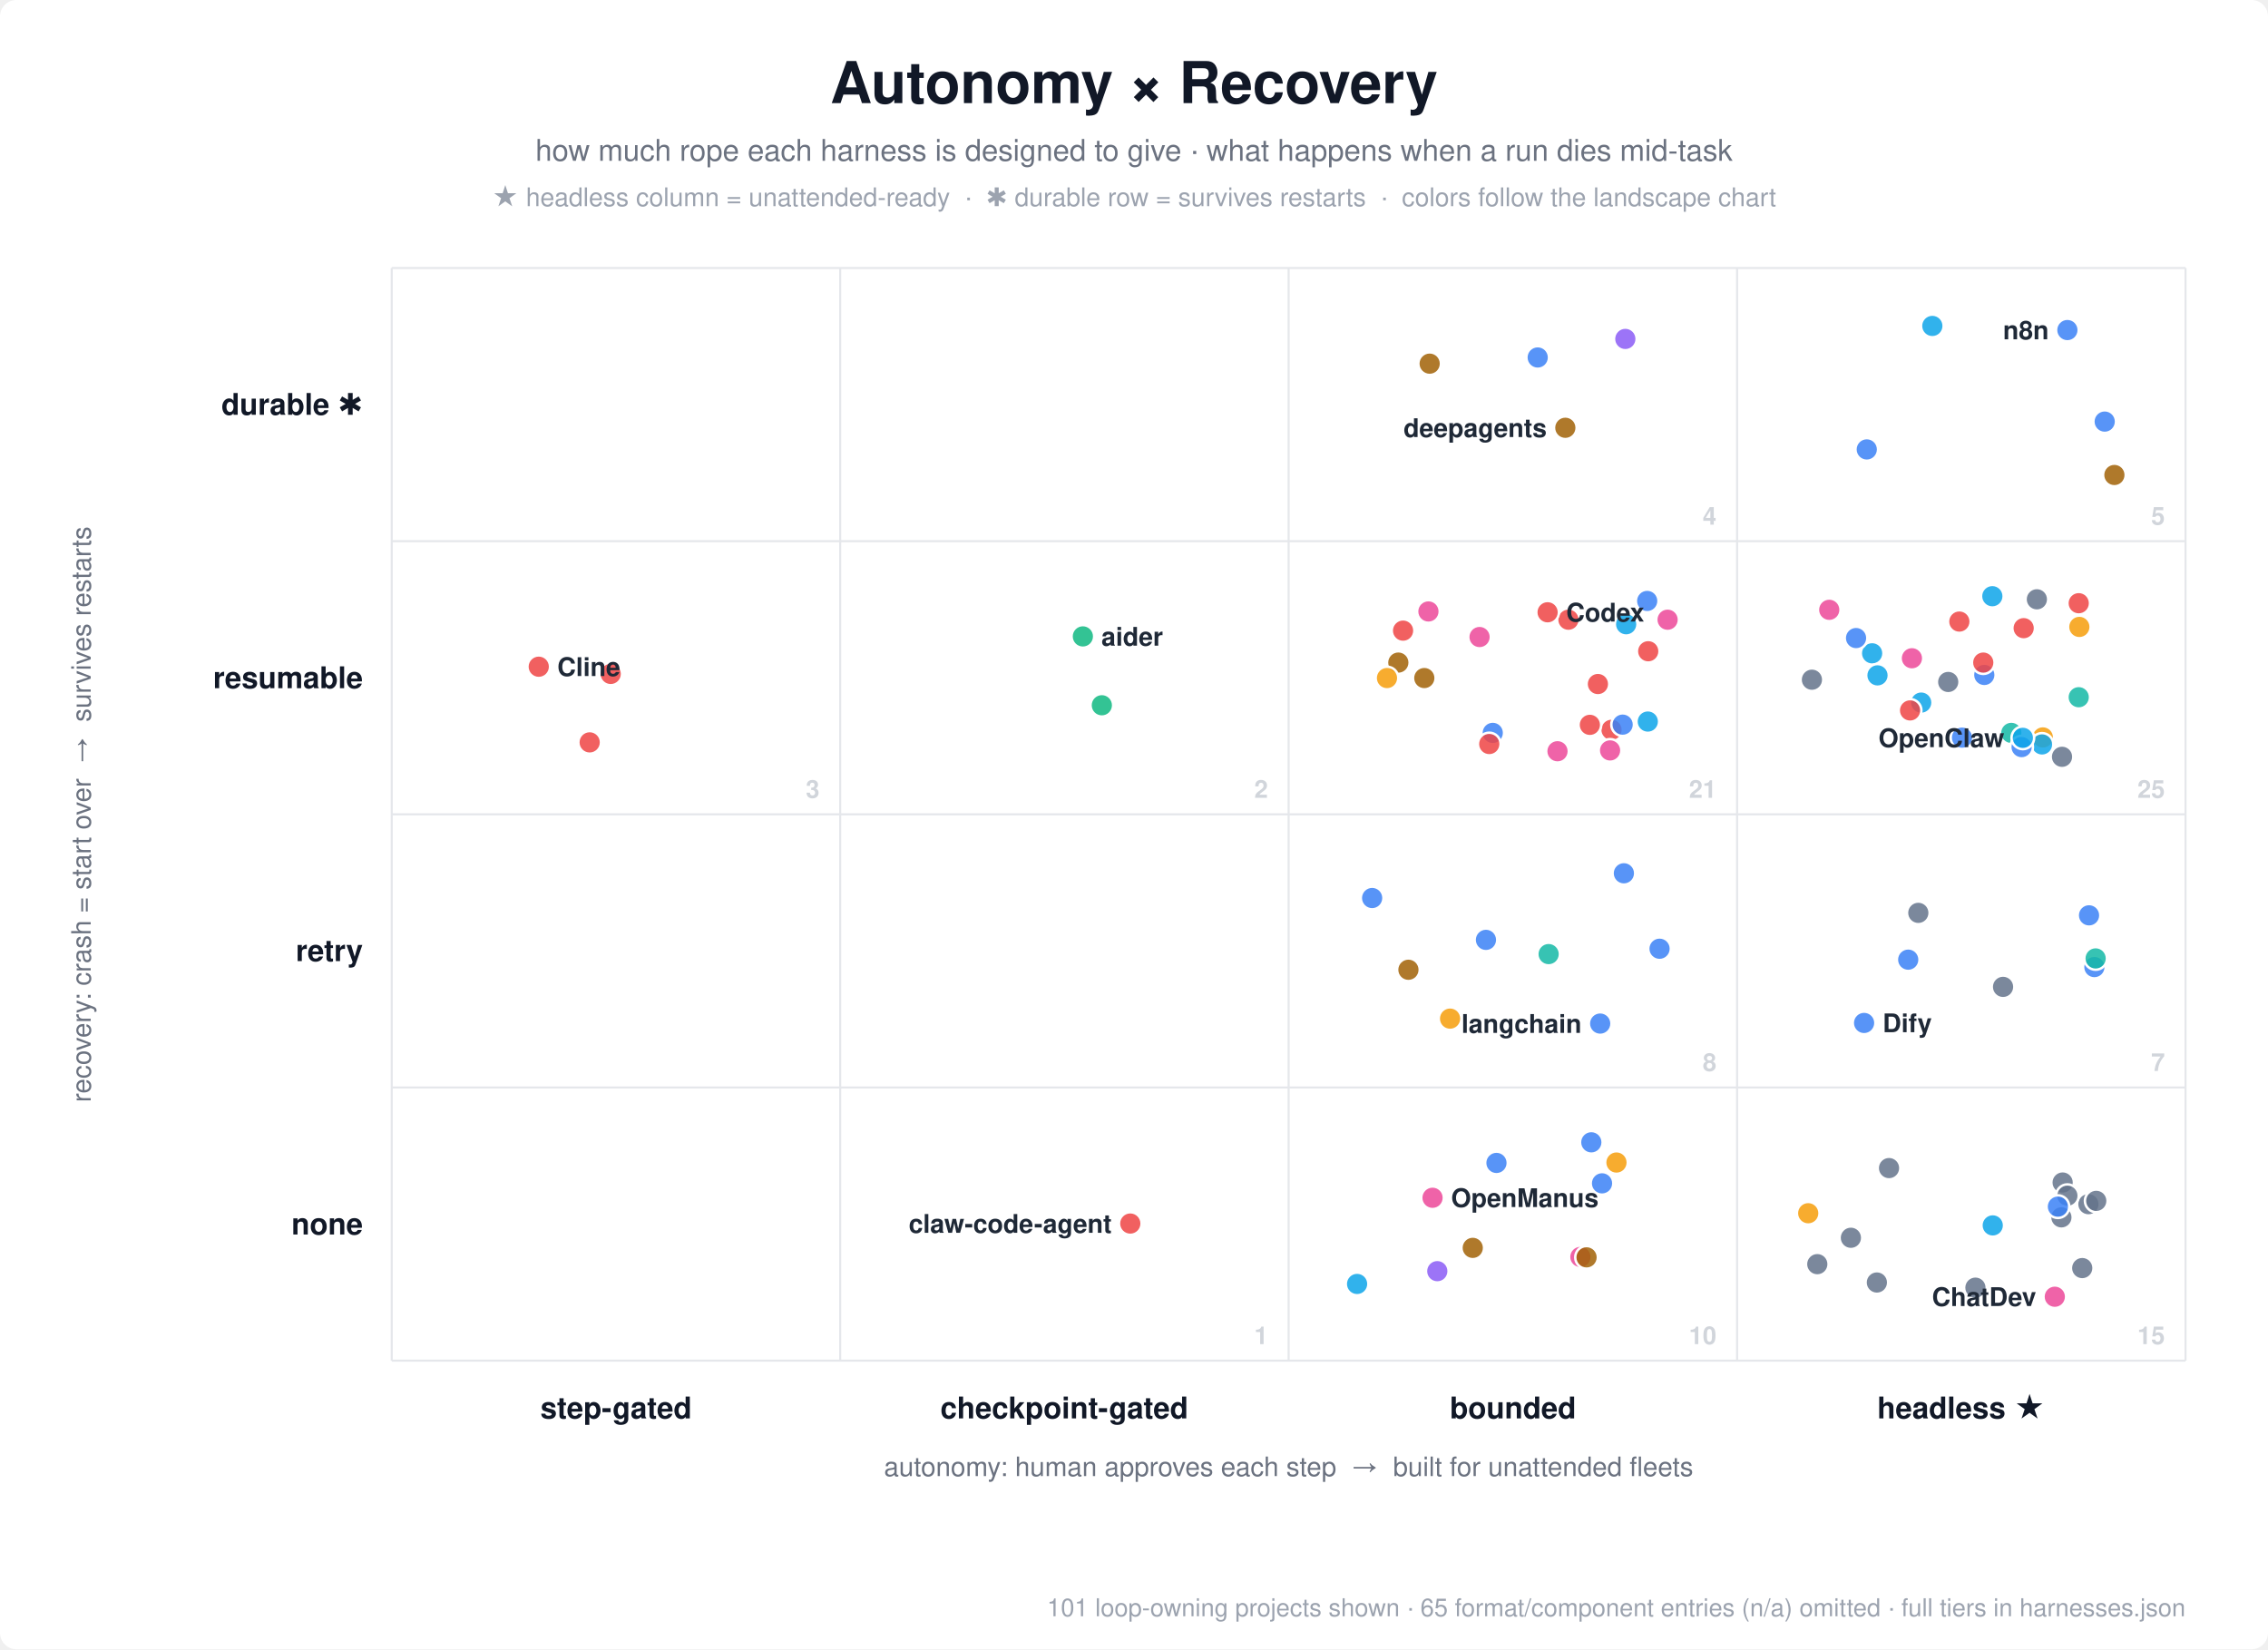
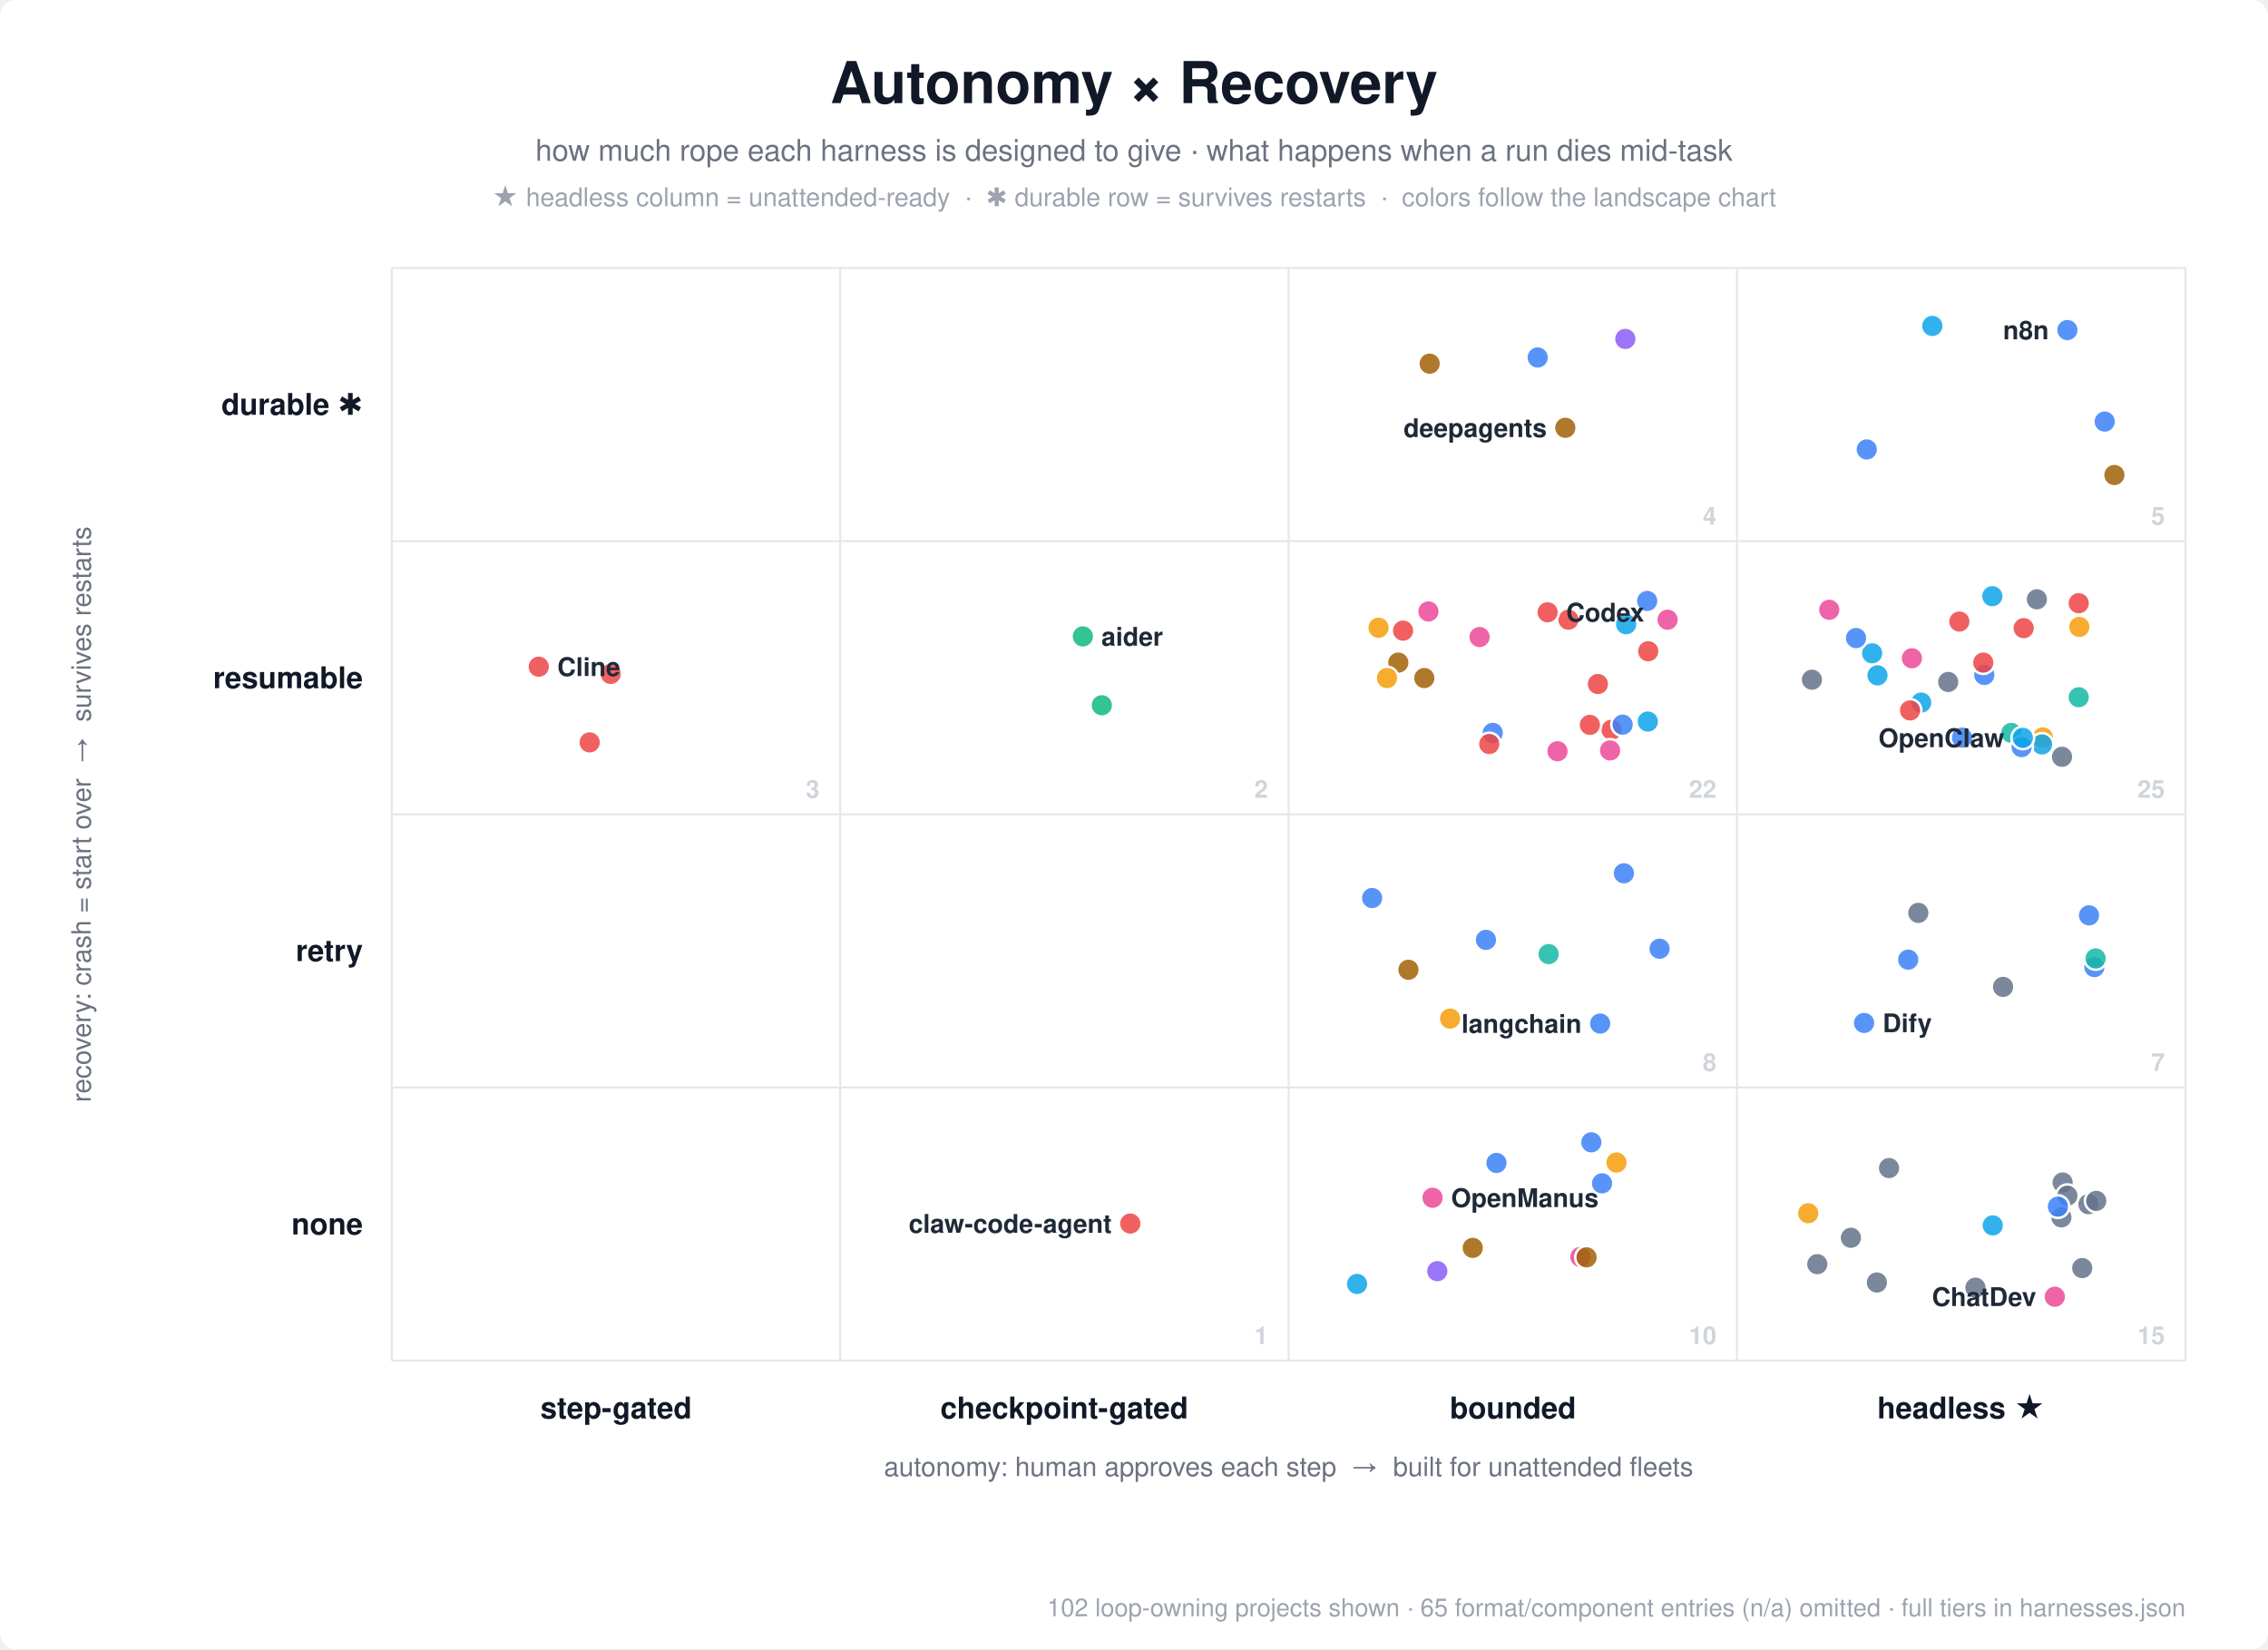
<svg xmlns="http://www.w3.org/2000/svg" viewBox="0 0 1100 800" font-family="-apple-system, 'Segoe UI', Helvetica, Arial, sans-serif">
  <rect width="1100" height="800" fill="#ffffff" rx="8" />
  <text x="550.0" y="50" text-anchor="middle" font-size="28" font-weight="700" fill="#111827">Autonomy × Recovery</text>
  <text x="550.0" y="78" text-anchor="middle" font-size="14.5" fill="#6b7280">how much rope each harness is designed to give · what happens when a run dies mid-task</text>
  <text x="550.0" y="100" text-anchor="middle" font-size="12.5" fill="#9ca3af">★ headless column = unattended-ready  ·  ✱ durable row = survives restarts  ·  colors follow the landscape chart</text>
  <line x1="190.0" y1="130" x2="190.0" y2="660" stroke="#e5e7eb" stroke-width="1" />
  <line x1="407.5" y1="130" x2="407.5" y2="660" stroke="#e5e7eb" stroke-width="1" />
  <line x1="625.0" y1="130" x2="625.0" y2="660" stroke="#e5e7eb" stroke-width="1" />
  <line x1="842.5" y1="130" x2="842.5" y2="660" stroke="#e5e7eb" stroke-width="1" />
  <line x1="1060.0" y1="130" x2="1060.0" y2="660" stroke="#e5e7eb" stroke-width="1" />
  <line x1="190" y1="130.0" x2="1060" y2="130.0" stroke="#e5e7eb" stroke-width="1" />
  <line x1="190" y1="262.5" x2="1060" y2="262.5" stroke="#e5e7eb" stroke-width="1" />
  <line x1="190" y1="395.0" x2="1060" y2="395.0" stroke="#e5e7eb" stroke-width="1" />
  <line x1="190" y1="527.5" x2="1060" y2="527.5" stroke="#e5e7eb" stroke-width="1" />
  <line x1="190" y1="660.0" x2="1060" y2="660.0" stroke="#e5e7eb" stroke-width="1" />
  <text x="298.8" y="688" text-anchor="middle" font-size="14.5" font-weight="600" fill="#111827">step-gated</text>
  <text x="516.2" y="688" text-anchor="middle" font-size="14.5" font-weight="600" fill="#111827">checkpoint-gated</text>
  <text x="733.8" y="688" text-anchor="middle" font-size="14.5" font-weight="600" fill="#111827">bounded</text>
  <text x="951.2" y="688" text-anchor="middle" font-size="14.5" font-weight="600" fill="#111827">headless ★</text>
  <text x="625.0" y="716" text-anchor="middle" font-size="13" fill="#6b7280">autonomy: human approves each step  →  built for unattended fleets</text>
  <text x="176" y="598.8" text-anchor="end" font-size="14.5" font-weight="600" fill="#111827">none</text>
  <text x="176" y="466.2" text-anchor="end" font-size="14.5" font-weight="600" fill="#111827">retry</text>
  <text x="176" y="333.8" text-anchor="end" font-size="14.5" font-weight="600" fill="#111827">resumable</text>
  <text x="176" y="201.2" text-anchor="end" font-size="14.5" font-weight="600" fill="#111827">durable ✱</text>
  <text x="44" y="395" font-size="13" fill="#6b7280" transform="rotate(-90 44 395)" text-anchor="middle">recovery: crash = start over  →  survives restarts</text>
  <text x="832.5" y="652.0" text-anchor="end" font-size="12" fill="#d1d5db" font-weight="700">10</text>
  <text x="832.5" y="254.5" text-anchor="end" font-size="12" fill="#d1d5db" font-weight="700">4</text>
  <text x="1050.0" y="387.0" text-anchor="end" font-size="12" fill="#d1d5db" font-weight="700">25</text>
-   <text x="832.5" y="387.0" text-anchor="end" font-size="12" fill="#d1d5db" font-weight="700">21</text>
+   <text x="832.5" y="387.0" text-anchor="end" font-size="12" fill="#d1d5db" font-weight="700">22</text>
  <text x="397.5" y="387.0" text-anchor="end" font-size="12" fill="#d1d5db" font-weight="700">3</text>
  <text x="615.0" y="652.0" text-anchor="end" font-size="12" fill="#d1d5db" font-weight="700">1</text>
  <text x="832.5" y="519.5" text-anchor="end" font-size="12" fill="#d1d5db" font-weight="700">8</text>
  <text x="1050.0" y="652.0" text-anchor="end" font-size="12" fill="#d1d5db" font-weight="700">15</text>
  <text x="1050.0" y="254.5" text-anchor="end" font-size="12" fill="#d1d5db" font-weight="700">5</text>
  <text x="1050.0" y="519.5" text-anchor="end" font-size="12" fill="#d1d5db" font-weight="700">7</text>
  <text x="615.0" y="387.0" text-anchor="end" font-size="12" fill="#d1d5db" font-weight="700">2</text>
+   <circle cx="668.6" cy="304.5" r="5.5" fill="#f59e0b" fill-opacity="0.85" stroke="#ffffff" stroke-width="1.2" />
  <circle cx="958.1" cy="624.6" r="5.5" fill="#64748b" fill-opacity="0.85" stroke="#ffffff" stroke-width="1.2" />
  <circle cx="931.8" cy="340.8" r="5.5" fill="#0ea5e9" fill-opacity="0.85" stroke="#ffffff" stroke-width="1.2" />
  <circle cx="916.2" cy="566.6" r="5.5" fill="#64748b" fill-opacity="0.85" stroke="#ffffff" stroke-width="1.2" />
  <circle cx="897.7" cy="600.4" r="5.5" fill="#64748b" fill-opacity="0.85" stroke="#ffffff" stroke-width="1.2" />
  <circle cx="703.3" cy="494.1" r="5.5" fill="#f59e0b" fill-opacity="0.85" stroke="#ffffff" stroke-width="1.2" />
  <circle cx="1009.9" cy="615.1" r="5.5" fill="#64748b" fill-opacity="0.85" stroke="#ffffff" stroke-width="1.2" />
  <circle cx="725.8" cy="564.1" r="5.5" fill="#3b82f6" fill-opacity="0.85" stroke="#ffffff" stroke-width="1.2" />
  <circle cx="887.2" cy="295.8" r="5.5" fill="#ec4899" fill-opacity="0.85" stroke="#ffffff" stroke-width="1.2" />
  <circle cx="971.5" cy="478.7" r="5.5" fill="#64748b" fill-opacity="0.85" stroke="#ffffff" stroke-width="1.2" />
  <circle cx="784.0" cy="563.9" r="5.5" fill="#f59e0b" fill-opacity="0.85" stroke="#ffffff" stroke-width="1.2" />
  <circle cx="975.5" cy="355.5" r="5.5" fill="#14b8a6" fill-opacity="0.85" stroke="#ffffff" stroke-width="1.2" />
  <circle cx="777.0" cy="574.0" r="5.5" fill="#3b82f6" fill-opacity="0.85" stroke="#ffffff" stroke-width="1.2" />
  <circle cx="697.1" cy="616.6" r="5.5" fill="#8b5cf6" fill-opacity="0.85" stroke="#ffffff" stroke-width="1.2" />
  <circle cx="781.6" cy="354.0" r="5.5" fill="#ef4444" fill-opacity="0.85" stroke="#ffffff" stroke-width="1.2" />
  <circle cx="548.2" cy="593.5" r="5.5" fill="#ef4444" fill-opacity="0.85" stroke="#ffffff" stroke-width="1.2" />
  <circle cx="877.0" cy="588.5" r="5.5" fill="#f59e0b" fill-opacity="0.85" stroke="#ffffff" stroke-width="1.2" />
  <circle cx="788.3" cy="164.4" r="5.5" fill="#8b5cf6" fill-opacity="0.85" stroke="#ffffff" stroke-width="1.2" />
  <circle cx="714.3" cy="605.3" r="5.5" fill="#a16207" fill-opacity="0.85" stroke="#ffffff" stroke-width="1.2" />
  <circle cx="878.8" cy="329.7" r="5.5" fill="#64748b" fill-opacity="0.85" stroke="#ffffff" stroke-width="1.2" />
  <circle cx="1012.9" cy="584.1" r="5.5" fill="#64748b" fill-opacity="0.85" stroke="#ffffff" stroke-width="1.2" />
  <circle cx="910.3" cy="622.1" r="5.5" fill="#64748b" fill-opacity="0.85" stroke="#ffffff" stroke-width="1.2" />
  <circle cx="930.4" cy="442.8" r="5.5" fill="#64748b" fill-opacity="0.85" stroke="#ffffff" stroke-width="1.2" />
  <circle cx="881.4" cy="613.2" r="5.5" fill="#64748b" fill-opacity="0.85" stroke="#ffffff" stroke-width="1.2" />
  <circle cx="1000.4" cy="573.6" r="5.5" fill="#64748b" fill-opacity="0.85" stroke="#ffffff" stroke-width="1.2" />
  <circle cx="1016.7" cy="582.5" r="5.5" fill="#64748b" fill-opacity="0.85" stroke="#ffffff" stroke-width="1.2" />
  <circle cx="658.2" cy="622.8" r="5.5" fill="#0ea5e9" fill-opacity="0.85" stroke="#ffffff" stroke-width="1.2" />
  <circle cx="1002.7" cy="580.0" r="5.5" fill="#64748b" fill-opacity="0.85" stroke="#ffffff" stroke-width="1.2" />
  <circle cx="1000.1" cy="367.1" r="5.5" fill="#64748b" fill-opacity="0.85" stroke="#ffffff" stroke-width="1.2" />
  <circle cx="798.9" cy="291.5" r="5.5" fill="#3b82f6" fill-opacity="0.85" stroke="#ffffff" stroke-width="1.2" />
  <circle cx="999.8" cy="590.5" r="5.5" fill="#64748b" fill-opacity="0.85" stroke="#ffffff" stroke-width="1.2" />
  <circle cx="678.2" cy="321.4" r="5.5" fill="#a16207" fill-opacity="0.85" stroke="#ffffff" stroke-width="1.2" />
  <circle cx="787.6" cy="423.6" r="5.5" fill="#3b82f6" fill-opacity="0.85" stroke="#ffffff" stroke-width="1.2" />
  <circle cx="998.1" cy="585.3" r="5.5" fill="#3b82f6" fill-opacity="0.85" stroke="#ffffff" stroke-width="1.2" />
  <circle cx="1025.5" cy="230.4" r="5.5" fill="#a16207" fill-opacity="0.85" stroke="#ffffff" stroke-width="1.2" />
  <circle cx="987.9" cy="290.7" r="5.5" fill="#64748b" fill-opacity="0.85" stroke="#ffffff" stroke-width="1.2" />
  <circle cx="724.0" cy="355.5" r="5.5" fill="#3b82f6" fill-opacity="0.85" stroke="#ffffff" stroke-width="1.2" />
  <circle cx="1015.8" cy="469.1" r="5.5" fill="#3b82f6" fill-opacity="0.85" stroke="#ffffff" stroke-width="1.2" />
  <circle cx="990.8" cy="357.7" r="5.5" fill="#f59e0b" fill-opacity="0.85" stroke="#ffffff" stroke-width="1.2" />
  <circle cx="1016.4" cy="464.9" r="5.5" fill="#14b8a6" fill-opacity="0.85" stroke="#ffffff" stroke-width="1.2" />
  <circle cx="690.8" cy="328.9" r="5.5" fill="#a16207" fill-opacity="0.85" stroke="#ffffff" stroke-width="1.2" />
  <circle cx="766.5" cy="609.7" r="5.5" fill="#ec4899" fill-opacity="0.85" stroke="#ffffff" stroke-width="1.2" />
  <circle cx="672.7" cy="328.9" r="5.5" fill="#f59e0b" fill-opacity="0.85" stroke="#ffffff" stroke-width="1.2" />
  <circle cx="808.8" cy="300.6" r="5.5" fill="#ec4899" fill-opacity="0.85" stroke="#ffffff" stroke-width="1.2" />
  <circle cx="966.5" cy="594.4" r="5.5" fill="#0ea5e9" fill-opacity="0.85" stroke="#ffffff" stroke-width="1.2" />
  <circle cx="717.6" cy="309.0" r="5.5" fill="#ec4899" fill-opacity="0.85" stroke="#ffffff" stroke-width="1.2" />
  <circle cx="951.6" cy="357.8" r="5.5" fill="#3b82f6" fill-opacity="0.85" stroke="#ffffff" stroke-width="1.2" />
  <circle cx="937.2" cy="158.1" r="5.5" fill="#0ea5e9" fill-opacity="0.85" stroke="#ffffff" stroke-width="1.2" />
  <circle cx="799.2" cy="350.0" r="5.5" fill="#0ea5e9" fill-opacity="0.85" stroke="#ffffff" stroke-width="1.2" />
  <circle cx="944.9" cy="330.8" r="5.5" fill="#64748b" fill-opacity="0.85" stroke="#ffffff" stroke-width="1.2" />
  <circle cx="788.7" cy="302.8" r="5.5" fill="#0ea5e9" fill-opacity="0.85" stroke="#ffffff" stroke-width="1.2" />
  <circle cx="990.4" cy="361.1" r="5.5" fill="#0ea5e9" fill-opacity="0.85" stroke="#ffffff" stroke-width="1.2" />
  <circle cx="1008.5" cy="304.1" r="5.5" fill="#f59e0b" fill-opacity="0.85" stroke="#ffffff" stroke-width="1.2" />
  <circle cx="693.4" cy="176.4" r="5.5" fill="#a16207" fill-opacity="0.85" stroke="#ffffff" stroke-width="1.2" />
  <circle cx="980.5" cy="362.4" r="5.5" fill="#3b82f6" fill-opacity="0.85" stroke="#ffffff" stroke-width="1.2" />
  <circle cx="962.4" cy="327.4" r="5.5" fill="#3b82f6" fill-opacity="0.85" stroke="#ffffff" stroke-width="1.2" />
  <circle cx="926.4" cy="344.6" r="5.5" fill="#ef4444" fill-opacity="0.85" stroke="#ffffff" stroke-width="1.2" />
  <circle cx="296.2" cy="326.9" r="5.5" fill="#ef4444" fill-opacity="0.85" stroke="#ffffff" stroke-width="1.2" />
  <circle cx="905.4" cy="218.0" r="5.5" fill="#3b82f6" fill-opacity="0.85" stroke="#ffffff" stroke-width="1.2" />
  <circle cx="771.8" cy="554.1" r="5.5" fill="#3b82f6" fill-opacity="0.85" stroke="#ffffff" stroke-width="1.2" />
  <circle cx="683.1" cy="470.4" r="5.5" fill="#a16207" fill-opacity="0.85" stroke="#ffffff" stroke-width="1.2" />
  <circle cx="286.0" cy="360.1" r="5.5" fill="#ef4444" fill-opacity="0.85" stroke="#ffffff" stroke-width="1.2" />
  <circle cx="961.9" cy="321.4" r="5.5" fill="#ef4444" fill-opacity="0.85" stroke="#ffffff" stroke-width="1.2" />
  <circle cx="799.4" cy="315.9" r="5.5" fill="#ef4444" fill-opacity="0.85" stroke="#ffffff" stroke-width="1.2" />
  <circle cx="720.7" cy="455.9" r="5.5" fill="#3b82f6" fill-opacity="0.85" stroke="#ffffff" stroke-width="1.2" />
  <circle cx="760.7" cy="300.6" r="5.5" fill="#ef4444" fill-opacity="0.85" stroke="#ffffff" stroke-width="1.2" />
  <circle cx="745.8" cy="173.4" r="5.5" fill="#3b82f6" fill-opacity="0.85" stroke="#ffffff" stroke-width="1.2" />
  <circle cx="769.5" cy="609.9" r="5.5" fill="#a16207" fill-opacity="0.85" stroke="#ffffff" stroke-width="1.2" />
  <circle cx="692.8" cy="296.6" r="5.5" fill="#ec4899" fill-opacity="0.85" stroke="#ffffff" stroke-width="1.2" />
  <circle cx="751.1" cy="462.8" r="5.5" fill="#14b8a6" fill-opacity="0.85" stroke="#ffffff" stroke-width="1.2" />
  <circle cx="759.2" cy="207.5" r="5.5" fill="#a16207" fill-opacity="0.85" stroke="#ffffff" stroke-width="1.2" />
  <circle cx="996.6" cy="629.0" r="5.5" fill="#ec4899" fill-opacity="0.85" stroke="#ffffff" stroke-width="1.2" />
  <circle cx="722.3" cy="360.9" r="5.5" fill="#ef4444" fill-opacity="0.85" stroke="#ffffff" stroke-width="1.2" />
  <circle cx="534.4" cy="342.1" r="5.5" fill="#10b981" fill-opacity="0.85" stroke="#ffffff" stroke-width="1.2" />
  <circle cx="908.0" cy="316.9" r="5.5" fill="#0ea5e9" fill-opacity="0.85" stroke="#ffffff" stroke-width="1.2" />
  <circle cx="787.0" cy="351.5" r="5.5" fill="#3b82f6" fill-opacity="0.85" stroke="#ffffff" stroke-width="1.2" />
  <circle cx="1020.8" cy="204.5" r="5.5" fill="#3b82f6" fill-opacity="0.85" stroke="#ffffff" stroke-width="1.2" />
  <circle cx="525.2" cy="308.7" r="5.5" fill="#10b981" fill-opacity="0.85" stroke="#ffffff" stroke-width="1.2" />
  <circle cx="665.5" cy="435.6" r="5.5" fill="#3b82f6" fill-opacity="0.85" stroke="#ffffff" stroke-width="1.2" />
  <circle cx="1008.2" cy="292.6" r="5.5" fill="#ef4444" fill-opacity="0.85" stroke="#ffffff" stroke-width="1.2" />
  <circle cx="925.5" cy="465.5" r="5.5" fill="#3b82f6" fill-opacity="0.85" stroke="#ffffff" stroke-width="1.2" />
  <circle cx="694.8" cy="581.0" r="5.5" fill="#ec4899" fill-opacity="0.85" stroke="#ffffff" stroke-width="1.2" />
  <circle cx="780.9" cy="364.0" r="5.5" fill="#ec4899" fill-opacity="0.85" stroke="#ffffff" stroke-width="1.2" />
  <circle cx="755.4" cy="364.4" r="5.5" fill="#ec4899" fill-opacity="0.85" stroke="#ffffff" stroke-width="1.2" />
  <circle cx="966.3" cy="289.2" r="5.5" fill="#0ea5e9" fill-opacity="0.85" stroke="#ffffff" stroke-width="1.2" />
  <circle cx="680.5" cy="305.9" r="5.5" fill="#ef4444" fill-opacity="0.85" stroke="#ffffff" stroke-width="1.2" />
  <circle cx="261.3" cy="323.4" r="5.5" fill="#ef4444" fill-opacity="0.85" stroke="#ffffff" stroke-width="1.2" />
  <circle cx="927.3" cy="319.3" r="5.5" fill="#ec4899" fill-opacity="0.85" stroke="#ffffff" stroke-width="1.2" />
  <circle cx="1008.2" cy="338.2" r="5.5" fill="#14b8a6" fill-opacity="0.85" stroke="#ffffff" stroke-width="1.2" />
  <circle cx="950.3" cy="301.5" r="5.5" fill="#ef4444" fill-opacity="0.85" stroke="#ffffff" stroke-width="1.2" />
  <circle cx="775.0" cy="331.8" r="5.5" fill="#ef4444" fill-opacity="0.85" stroke="#ffffff" stroke-width="1.2" />
  <circle cx="771.1" cy="351.6" r="5.5" fill="#ef4444" fill-opacity="0.85" stroke="#ffffff" stroke-width="1.2" />
  <circle cx="804.9" cy="460.2" r="5.5" fill="#3b82f6" fill-opacity="0.85" stroke="#ffffff" stroke-width="1.2" />
  <circle cx="750.6" cy="297.0" r="5.5" fill="#ef4444" fill-opacity="0.85" stroke="#ffffff" stroke-width="1.2" />
  <circle cx="776.1" cy="496.5" r="5.5" fill="#3b82f6" fill-opacity="0.85" stroke="#ffffff" stroke-width="1.2" />
  <circle cx="1013.2" cy="444.0" r="5.5" fill="#3b82f6" fill-opacity="0.85" stroke="#ffffff" stroke-width="1.2" />
  <circle cx="904.1" cy="496.2" r="5.5" fill="#3b82f6" fill-opacity="0.85" stroke="#ffffff" stroke-width="1.2" />
  <circle cx="900.2" cy="309.5" r="5.5" fill="#3b82f6" fill-opacity="0.85" stroke="#ffffff" stroke-width="1.2" />
  <circle cx="1002.7" cy="160.1" r="5.5" fill="#3b82f6" fill-opacity="0.85" stroke="#ffffff" stroke-width="1.2" />
  <circle cx="981.5" cy="304.7" r="5.5" fill="#ef4444" fill-opacity="0.85" stroke="#ffffff" stroke-width="1.2" />
  <circle cx="910.6" cy="327.6" r="5.5" fill="#0ea5e9" fill-opacity="0.85" stroke="#ffffff" stroke-width="1.2" />
  <circle cx="981.1" cy="357.9" r="5.5" fill="#0ea5e9" fill-opacity="0.85" stroke="#ffffff" stroke-width="1.2" />
  <text x="703.8" y="585.5" text-anchor="start" font-size="12.5" font-weight="600" fill="#1f2937">OpenManus</text>
  <text x="750.2" y="212.0" text-anchor="end" font-size="12.5" font-weight="600" fill="#1f2937">deepagents</text>
  <text x="972.1" y="362.4" text-anchor="end" font-size="12.5" font-weight="600" fill="#1f2937">OpenClaw</text>
  <text x="759.6" y="301.5" text-anchor="start" font-size="12.5" font-weight="600" fill="#1f2937">Codex</text>
  <text x="270.3" y="327.9" text-anchor="start" font-size="12.5" font-weight="600" fill="#1f2937">Cline</text>
  <text x="539.2" y="598.0" text-anchor="end" font-size="12.5" font-weight="600" fill="#1f2937">claw-code-agent</text>
  <text x="767.1" y="501.0" text-anchor="end" font-size="12.5" font-weight="600" fill="#1f2937">langchain</text>
  <text x="987.6" y="633.5" text-anchor="end" font-size="12.5" font-weight="600" fill="#1f2937">ChatDev</text>
  <text x="993.7" y="164.6" text-anchor="end" font-size="12.5" font-weight="600" fill="#1f2937">n8n</text>
  <text x="913.1" y="500.7" text-anchor="start" font-size="12.5" font-weight="600" fill="#1f2937">Dify</text>
  <text x="534.2" y="313.2" text-anchor="start" font-size="12.5" font-weight="600" fill="#1f2937">aider</text>
-   <text x="1060" y="784" text-anchor="end" font-size="12" fill="#9ca3af">101 loop-owning projects shown · 65 format/component entries (n/a) omitted · full tiers in harnesses.json</text>
+   <text x="1060" y="784" text-anchor="end" font-size="12" fill="#9ca3af">102 loop-owning projects shown · 65 format/component entries (n/a) omitted · full tiers in harnesses.json</text>
</svg>
